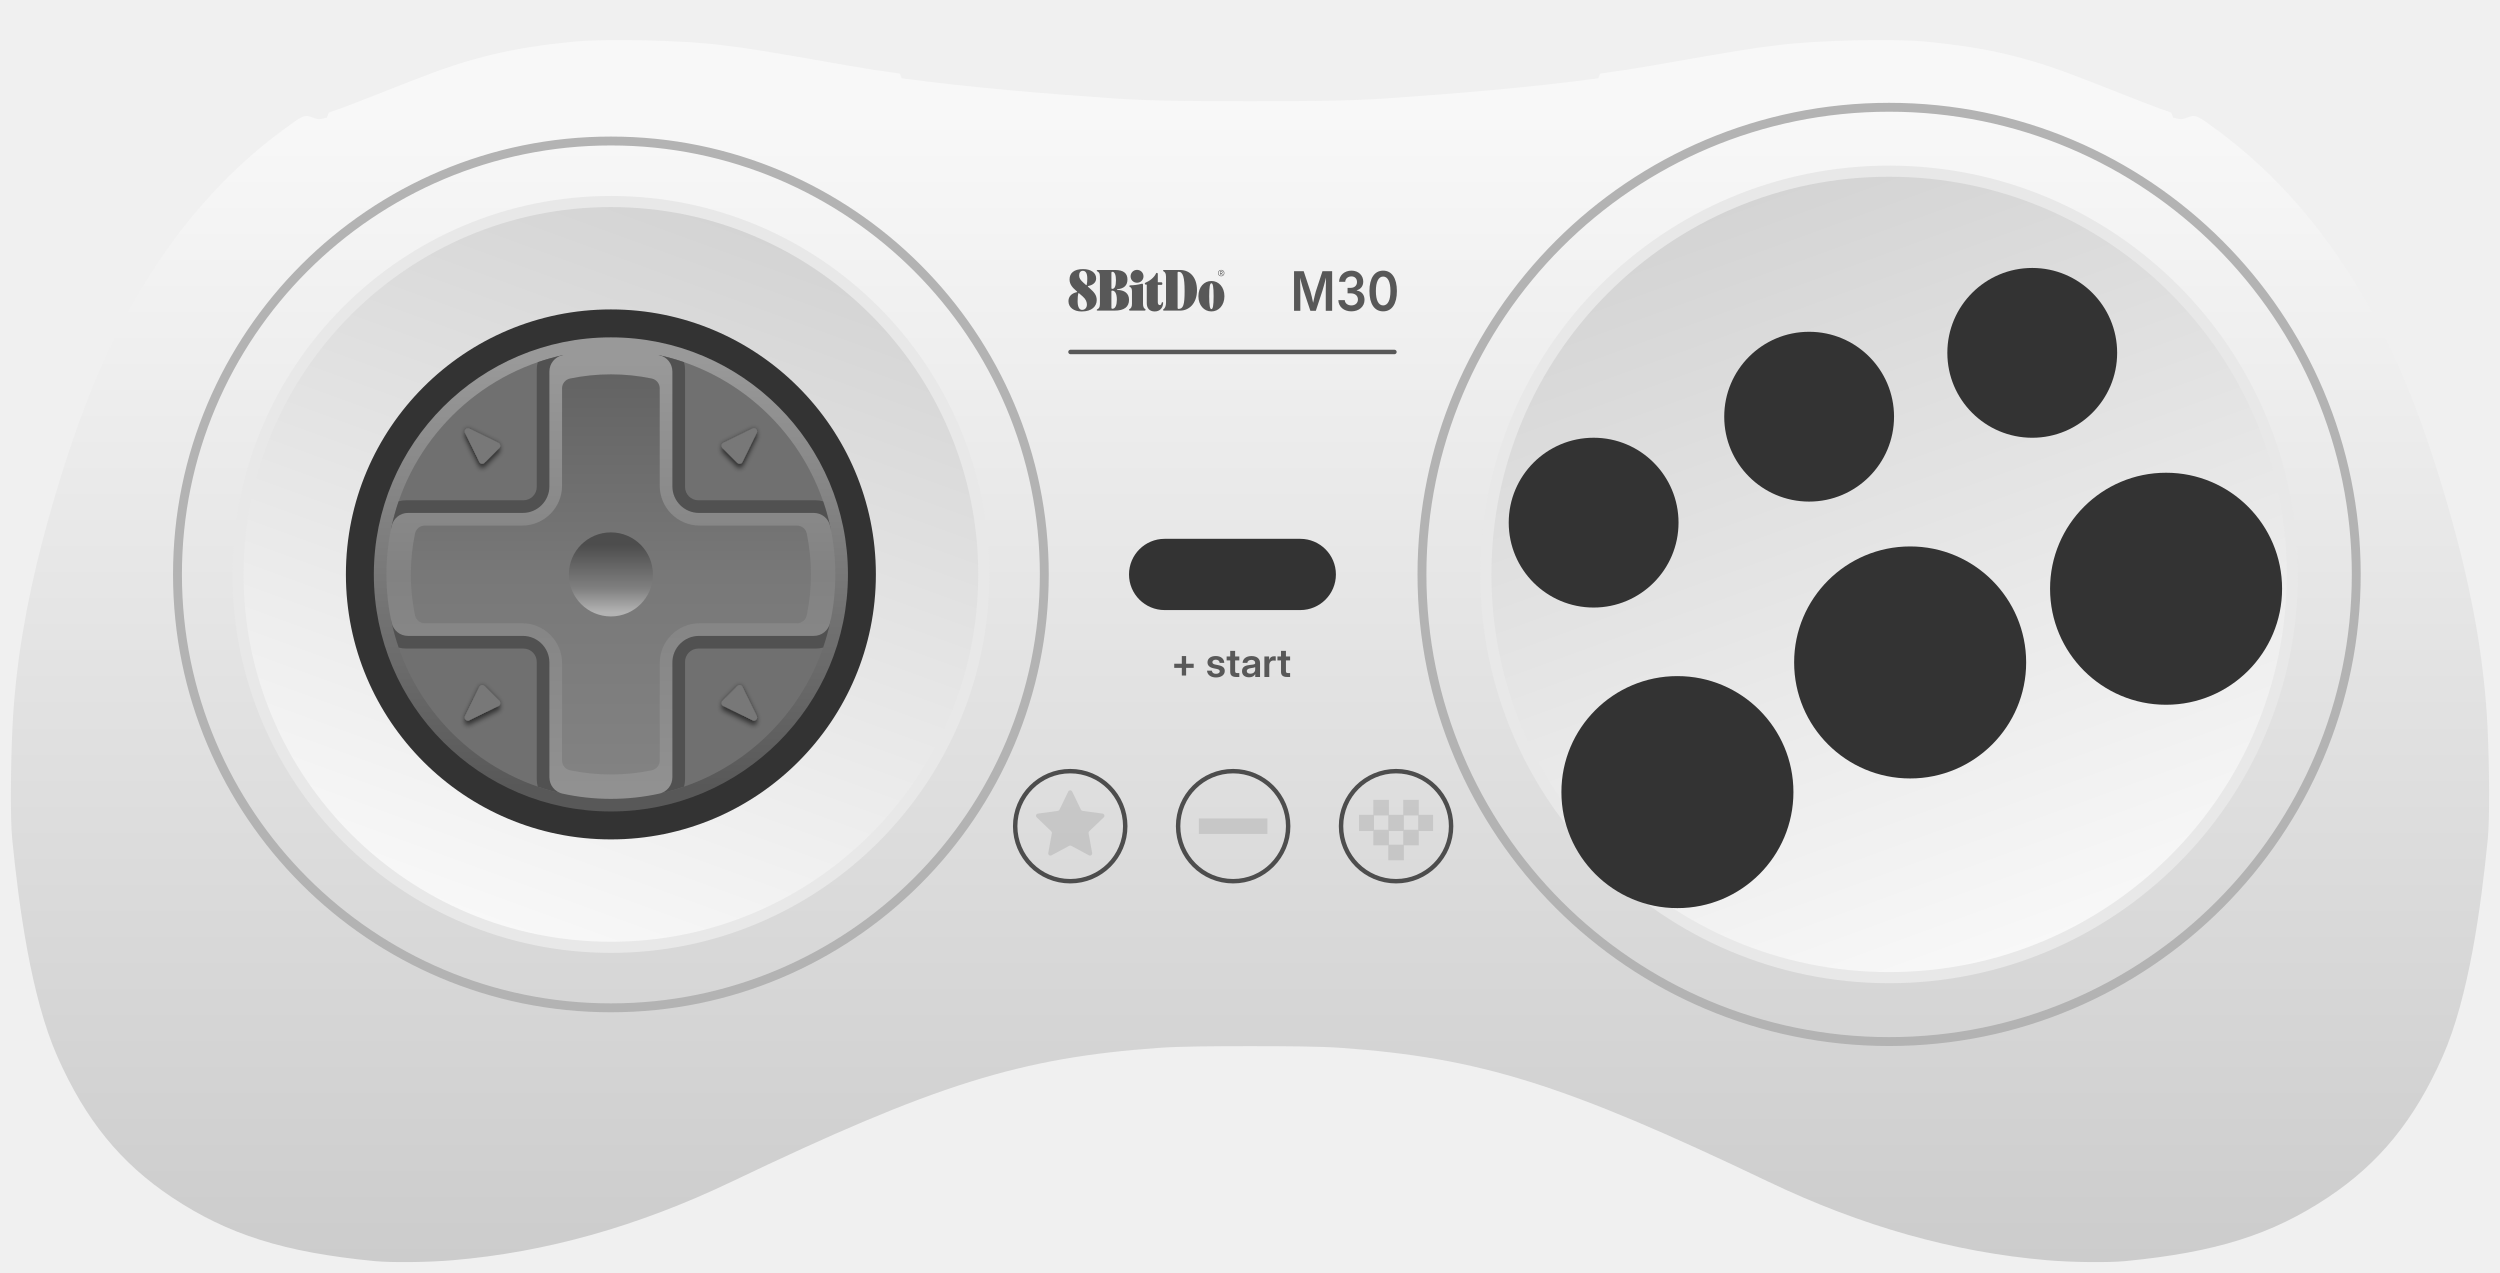
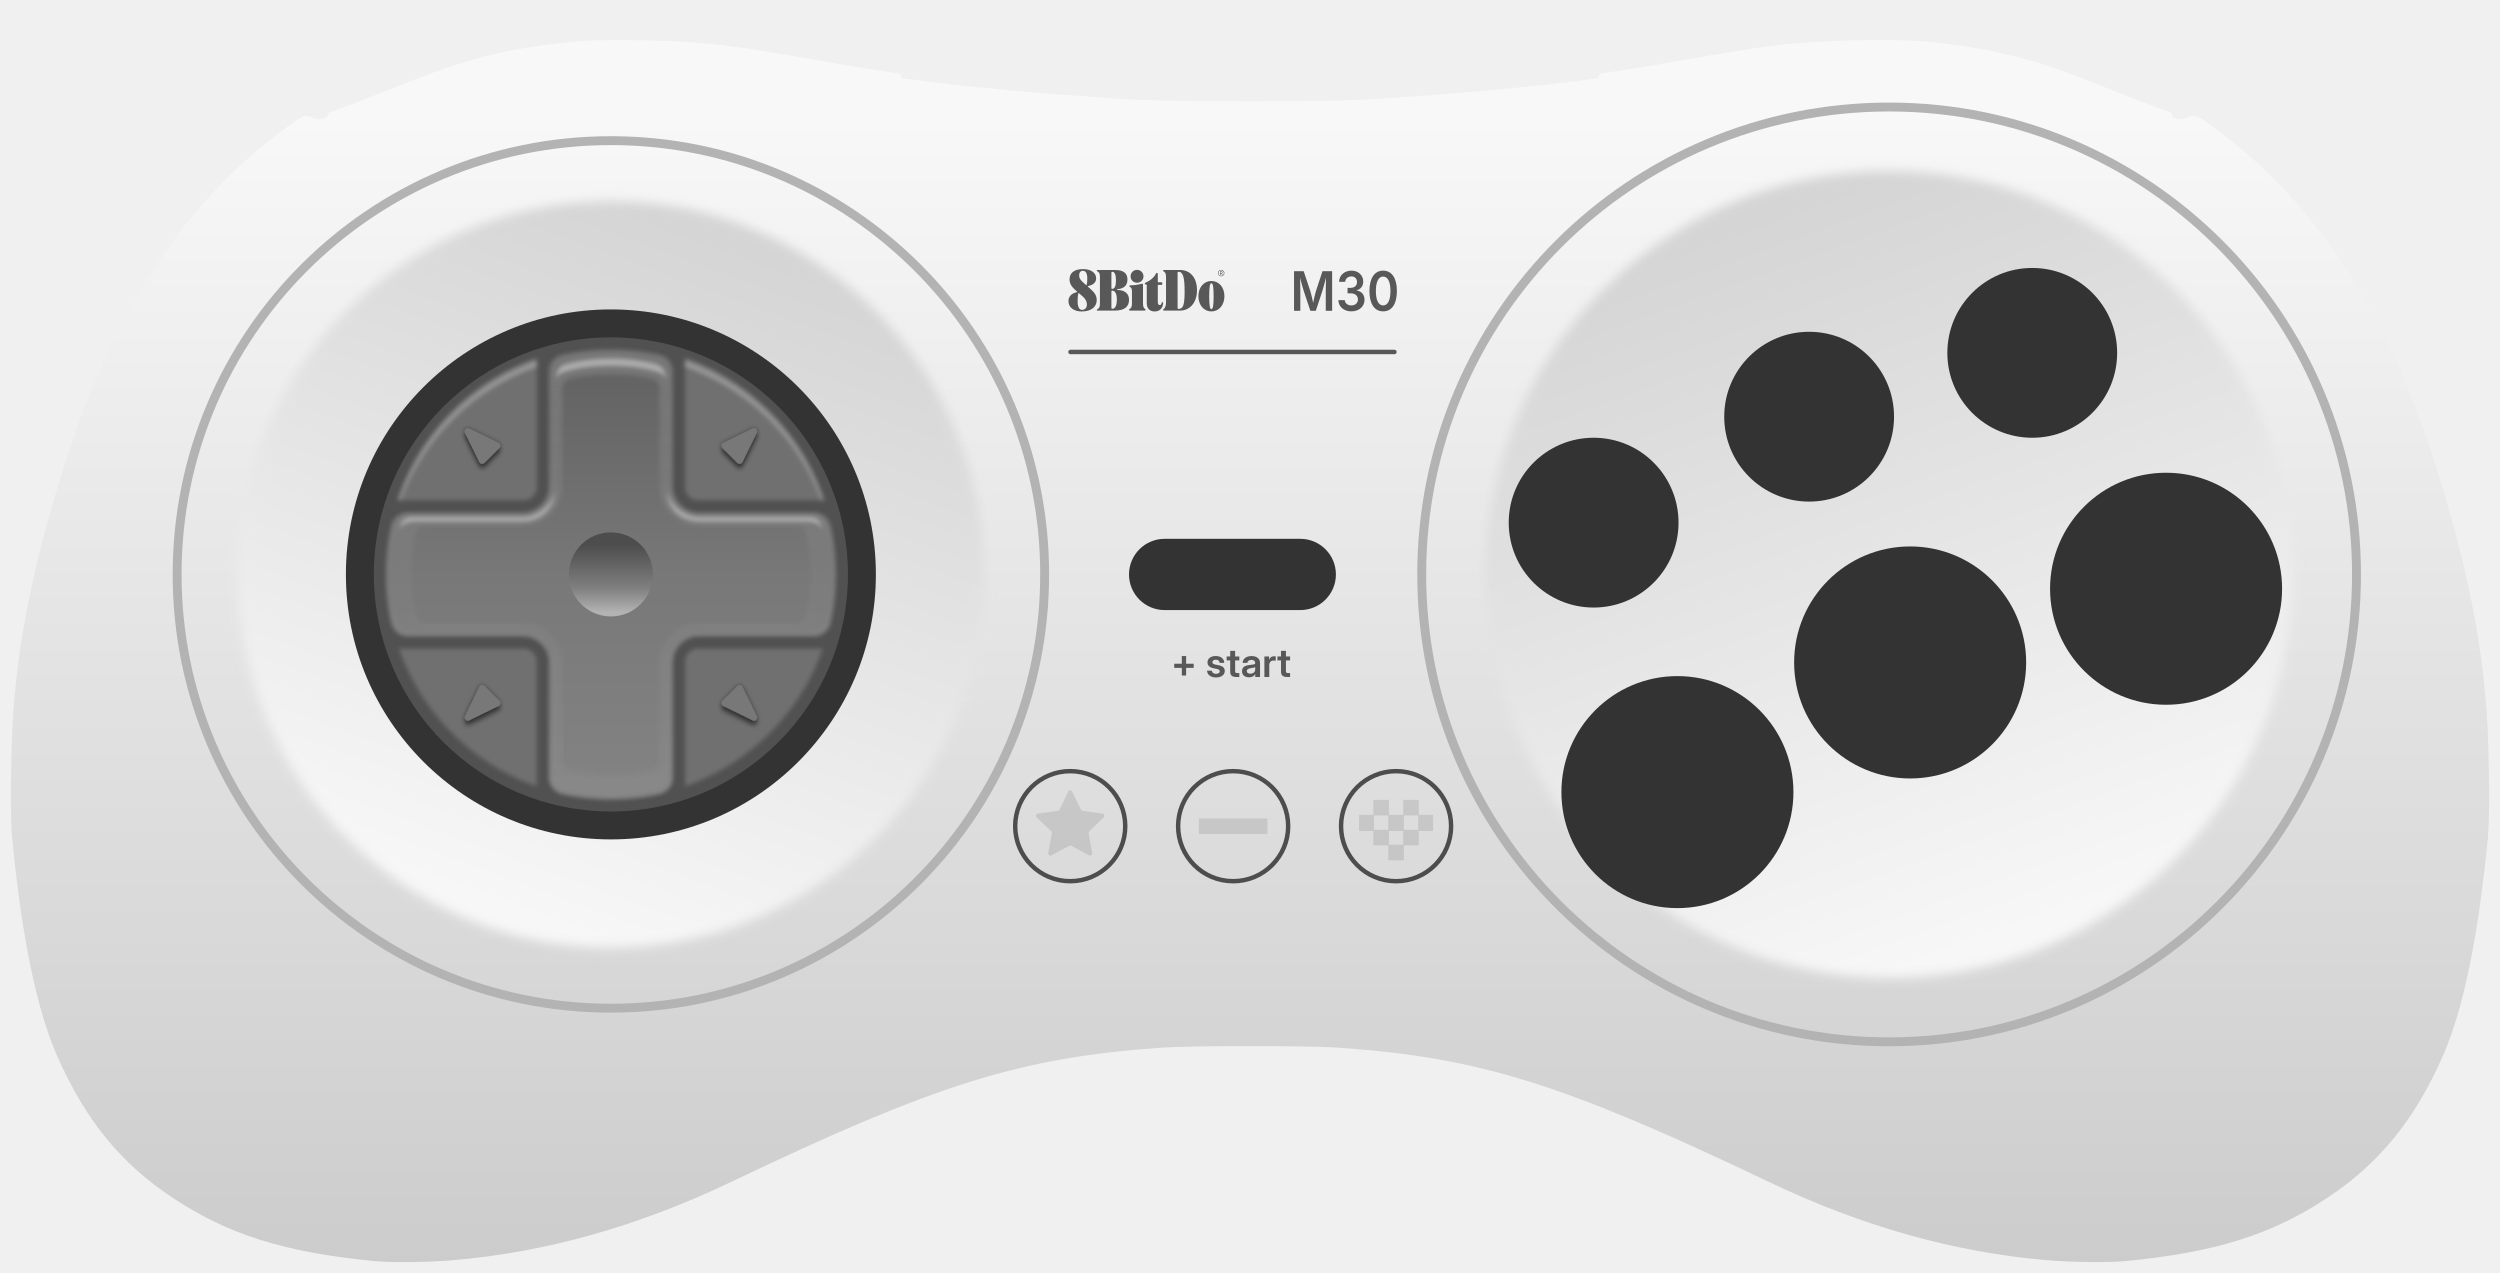
<svg xmlns="http://www.w3.org/2000/svg" xmlns:xlink="http://www.w3.org/1999/xlink" xml:space="preserve" viewBox="0 0 562 286" width="562px" height="286px" version="1.1" style="shape-rendering:geometricPrecision; fill-rule:evenodd; clip-rule:evenodd">
  <defs>
    <style type="text/css">
    .str3 {stroke:#4D4D4D}
    .str0 {stroke:#B3B3B3;stroke-width:2}
    .str1 {stroke:#E8E8E8;stroke-width:2.5}
    .str2 {stroke:#585858;stroke-linecap:round}
    .fil1 {fill:none}
    .fil5 {fill:#333333}
    .fil4 {fill:#333333}
    .fil11 {fill:#515151}
    .fil6 {fill:#585858}
    .fil9 {fill:#707070}
    .fil10 {fill:#787878}
    .fil7 {fill:black;fill-opacity:0.1}
+     .fil15 {fill:white;fill-opacity:0.3}
+     .fil16 {fill:white;fill-opacity:0.4}
    .fil13 {fill:url(#id0)}
    .fil3 {fill:url(#id1)}
    .fil2 {fill:url(#id2)}
-     .fil12 {fill:url(#id3)}
+     .fil12 {fill:url(#id3);fill-opacity:0.35}
    .fil14 {fill:url(#id4)}
    .fil8 {fill:url(#id5)}
    .fil0 {fill:url(#id6)}
    .shd0 {filter: drop-shadow(0px 1px .5px rgba(0, 0, 0, 0.4)) drop-shadow(0px 0px .5px rgba(0, 0, 0, 0.4))}
  </style>
    <linearGradient id="id0" gradientUnits="userSpaceOnUse" x1="137.328" y1="174.105" x2="137.328" y2="84.152">
      <stop offset="0" style="stop-opacity:1; stop-color:#828282" />
      <stop offset="0.5" style="stop-opacity:1; stop-color:#787878" />
      <stop offset="1" style="stop-opacity:1; stop-color:#636363" />
    </linearGradient>
    <linearGradient id="id1" gradientUnits="userSpaceOnUse" x1="455.676" y1="214.312" x2="393.668" y2="43.946">
      <stop offset="0" style="stop-opacity:1; stop-color:#F8F8F8" />
      <stop offset="1" style="stop-opacity:1; stop-color:#D4D4D4" />
    </linearGradient>
    <linearGradient id="id2" gradientUnits="userSpaceOnUse" xlink:href="#id1" x1="108.657" y1="207.901" x2="165.999" y2="50.356">
  </linearGradient>
    <linearGradient id="id3" gradientUnits="userSpaceOnUse" x1="137.328" y1="177.062" x2="137.328" y2="81.194">
      <stop offset="0" style="stop-opacity:1; stop-color:#919191" />
      <stop offset="0.5" style="stop-opacity:1; stop-color:#828282" />
      <stop offset="1" style="stop-opacity:1; stop-color:#999999" />
    </linearGradient>
    <linearGradient id="id4" gradientUnits="userSpaceOnUse" x1="137.327" y1="137.633" x2="137.327" y2="122.514">
      <stop offset="0" style="stop-opacity:1; stop-color:#B3B3B3" />
      <stop offset="0.35" style="stop-opacity:1; stop-color:gray" />
      <stop offset="1" style="stop-opacity:1; stop-color:#4D4D4D" />
    </linearGradient>
    <linearGradient id="id5" gradientUnits="userSpaceOnUse" x1="137.328" y1="177.091" x2="137.328" y2="81.167">
      <stop offset="0" style="stop-opacity:1; stop-color:#585858" />
      <stop offset="1" style="stop-opacity:1; stop-color:#999999" />
    </linearGradient>
    <linearGradient id="id6" gradientUnits="userSpaceOnUse" x1="140.535" y1="283.724" x2="140.535" y2="26.27">
      <stop offset="0" style="stop-opacity:1; stop-color:#CCCCCC" />
      <stop offset="1" style="stop-opacity:1; stop-color:#F8F8F8" />
    </linearGradient>
+     <filter id="Shell-Blur" x="-20%" y="-20%" width="140%" height="140%">
+       <feGaussianBlur stdDeviation="1.2" />
+     </filter>
+     <filter id="Dpad-Blur" x="-20%" y="-20%" width="140%" height="140%">
+       <feGaussianBlur stdDeviation="0.5" />
+     </filter>
  </defs>
  <g>
    <g id="shell">
      <path class="fil0" d="M488.081 25.305l0.456 1.133c2.011,0.586 2.265,0.295 3.272,-0.056 1.804,-0.629 1.965,-0.558 6.67,2.912 18.369,13.548 32.7,33.016 42.969,58.364 4.019,9.924 8.031,22.508 11.1,34.321 3.532,13.596 6.004,27.628 6.659,41.689 0.408,8.744 0.488,20.572 0.049,24.955 -1.509,15.042 -4.205,35.487 -10.188,48.965 -6.316,14.231 -14.201,23.905 -25.739,31.582 -12.581,8.372 -25.206,12.347 -45.479,14.319 -3.877,0.377 -12.024,0.289 -17.647,-0.191 -20.986,-1.79 -41.679,-7.621 -62.694,-17.663 -45.885,-21.926 -64.838,-27.853 -96.214,-30.088 -4.466,-0.318 -12.163,-0.372 -20.295,-0.372 -8.132,0 -15.829,0.054 -20.295,0.372 -31.376,2.235 -50.329,8.162 -96.214,30.088 -21.015,10.042 -41.708,15.873 -62.694,17.663 -5.623,0.48 -13.77,0.568 -17.647,0.191 -20.273,-1.972 -32.898,-5.947 -45.479,-14.319 -11.538,-7.677 -19.423,-17.351 -25.739,-31.582 -5.983,-13.478 -8.679,-33.923 -10.188,-48.965 -0.439,-4.383 -0.359,-16.211 0.049,-24.955 0.655,-14.061 3.127,-28.093 6.659,-41.689 3.069,-11.813 7.081,-24.397 11.1,-34.321 10.269,-25.348 24.6,-44.816 42.969,-58.364 4.705,-3.47 4.866,-3.541 6.67,-2.912 1.007,0.351 1.261,0.642 3.272,0.056l0.456 -1.133c2.619,-0.823 7.812,-2.889 19.427,-7.449 12.575,-4.938 21.591,-7.095 35.414,-8.473 7.401,-0.738 24.454,-0.354 33.496,0.754 6.275,0.769 9.177,1.241 28.272,4.59 3.772,0.662 7.711,1.269 11.75,1.818l0.429 1.054c15.461,2.099 32.332,3.46 46.728,4.47 10.195,0.715 21.251,0.674 31.565,0.674 10.314,0 21.37,0.041 31.565,-0.674 14.396,-1.01 31.267,-2.371 46.728,-4.47l0.429 -1.054c4.039,-0.549 7.978,-1.156 11.75,-1.818 19.095,-3.349 21.997,-3.821 28.272,-4.59 9.042,-1.108 26.095,-1.492 33.496,-0.754 13.823,1.378 22.839,3.535 35.414,8.473 11.615,4.56 16.808,6.626 19.427,7.449z" />
-       <path class="fil1 str0" d="M424.672 24.114c57.998,0 105.015,47.016 105.015,105.015 0,57.998 -47.017,105.015 -105.015,105.015 -57.998,0 -105.015,-47.017 -105.015,-105.015 0,-57.999 47.017,-105.015 105.015,-105.015zm-287.344 7.584c53.81,0 97.431,43.621 97.431,97.431 0,53.81 -43.621,97.431 -97.431,97.431 -53.809,0 -97.431,-43.621 -97.431,-97.431 0,-53.81 43.622,-97.431 97.431,-97.431z" />
-       <path class="fil2 str1" d="M137.328 45.301c46.297,0 83.828,37.531 83.828,83.828 0,46.297 -37.531,83.828 -83.828,83.828 -46.297,0 -83.828,-37.531 -83.828,-83.828 0,-46.297 37.531,-83.828 83.828,-83.828z" />
-       <path class="fil3 str1" d="M424.672 38.479c50.064,0 90.649,40.585 90.649,90.65 0,50.064 -40.585,90.649 -90.649,90.649 -50.064,0 -90.65,-40.585 -90.65,-90.649 0,-50.065 40.586,-90.65 90.65,-90.65z" />
+       <circle id="left0" class="fil1 str0" cx="137.328" cy="129.129" r="97.512" />
+       <circle id="right0" class="fil1 str0" cx="424.672" cy="129.129" r="105.071" />
+       <circle id="left1" class="fil2" filter="url(#Shell-Blur)" cx="137.328" cy="129.129" r="83.906" />
+       <circle id="left2" class="fil2" cx="137.328" cy="129.129" r="80.126" />
+       <circle id="right1" class="fil3" filter="url(#Shell-Blur)" cx="424.672" cy="129.129" r="90.709" />
+       <circle id="right2" class="fil3" cx="424.672" cy="129.129" r="86.929" />
    </g>
    <g id="holes">
      <circle class="fil4" cx="137.328" cy="129.129" r="59.57" />
      <path class="fil5" d="M261.809 137.145c-4.422,0 -8.008,-3.585 -8.008,-8.008 0,-4.422 3.585,-8.008 8.008,-8.008l30.494 0c4.423,0 8.009,3.586 8.009,8.008 0,4.423 -3.586,8.008 -8.009,8.008l-30.494 0z" />
      <circle class="fil5" cx="358.247" cy="117.49" r="19.087" />
      <circle class="fil5" cx="406.693" cy="93.671" r="19.087" />
      <circle class="fil5" cx="456.849" cy="79.322" r="19.087" />
      <circle class="fil5" cx="377.083" cy="178.066" r="26.079" />
      <circle class="fil5" cx="429.401" cy="148.918" r="26.079" />
      <circle class="fil5" cx="486.933" cy="132.351" r="26.079" />
    </g>
    <g id="print">
      <g>
        <path class="fil6" d="M246.542 67.455c0,1.382 -1.057,2.567 -3.389,2.567 -1.773,0 -2.964,-0.922 -2.964,-2.318 0,-0.961 0.593,-1.745 1.879,-2.022 0.076,-0.024 0.095,-0.11 0.038,-0.158l-0.225 -0.196c-0.726,-0.636 -1.448,-1.362 -1.448,-2.51 0,-1.429 0.994,-2.327 3.04,-2.327 1.773,0 2.94,0.822 2.94,2.089 0,0.874 -0.655,1.496 -1.802,1.72 -0.077,0.024 -0.091,0.101 -0.039,0.153l0.474 0.421c0.898,0.808 1.495,1.458 1.495,2.581l0.001 0zm-2.204 1.033c0,-0.56 -0.205,-1.2 -0.913,-1.817l-0.875 -0.764c-0.038,-0.043 -0.11,-0.034 -0.133,0.038 -0.129,0.464 -0.168,1.027 -0.168,1.773 0,1.21 0.349,1.946 0.999,1.946 0.631,0 1.085,-0.473 1.085,-1.171l0.005 -0.005zm-1.749 -6.573c0,0.607 0.263,1.018 1.032,1.697l0.535 0.473c0.053,0.053 0.101,0.024 0.129,-0.038 0.111,-0.416 0.134,-0.846 0.134,-1.449 0,-1.094 -0.31,-1.72 -0.994,-1.72 -0.511,0 -0.836,0.378 -0.836,1.037l0 0zm11.218 5.468c0,1.621 -1.085,2.443 -3.25,2.443l-3.819 0c-0.111,0 -0.196,-0.057 -0.196,-0.119 0,-0.062 0.038,-0.13 0.11,-0.168 0.31,-0.157 0.612,-0.344 0.612,-1.19l-0.001 -6.18c0,-0.847 -0.301,-1.028 -0.611,-1.186 -0.066,-0.022 -0.11,-0.084 -0.111,-0.153 0,-0.071 0.091,-0.134 0.196,-0.134l3.977 0.001c1.812,0 2.739,0.721 2.739,2.126 0,1.353 -0.798,2.061 -2.28,2.199 -0.057,0 -0.081,0.043 -0.081,0.082 0,0.038 0.024,0.076 0.081,0.076 1.573,0.014 2.634,0.76 2.634,2.203l0 0zm-3.962 -6.08l0 3.461c0,0.115 0.052,0.177 0.186,0.177 0.574,0 0.836,-0.674 0.836,-1.945 0,-1.11 -0.248,-1.893 -0.798,-1.893 -0.148,0 -0.225,0.081 -0.225,0.196l0.001 0.004zm1.223 6.09c0,-1.381 -0.387,-2.065 -1.056,-2.065 -0.115,0 -0.167,0.057 -0.167,0.172l0 3.705c0,0.119 0.062,0.21 0.224,0.21 0.689,0 0.999,-0.899 0.999,-2.022l0 0zm6.467 2.242c0,0.1 -0.091,0.186 -0.191,0.186l-3.341 0c-0.1,0 -0.196,-0.071 -0.196,-0.148l0 -0.023c0,-0.063 0.038,-0.13 0.1,-0.158 0.368,-0.177 0.56,-0.531 0.56,-1.2l0 -2.815c0,-0.56 -0.168,-0.861 -0.464,-0.976 -0.077,-0.033 -0.134,-0.095 -0.134,-0.172l0 -0.024c0,-0.095 0.081,-0.157 0.196,-0.157 0.798,-0.015 1.759,-0.13 2.596,-0.364 0.157,-0.052 0.286,0.053 0.286,0.211l0 4.301c0,0.722 0.211,1.033 0.497,1.186 0.053,0.043 0.092,0.095 0.092,0.158l-0.001 -0.005zm-3.379 -7.509c0,-0.808 0.626,-1.459 1.448,-1.459 0.822,0 1.453,0.651 1.453,1.459 0,0.798 -0.631,1.434 -1.453,1.434 -0.822,0 -1.448,-0.636 -1.448,-1.434l0 0zm7.317 5.998c-0.062,1.166 -0.788,1.893 -1.887,1.893 -1.243,0 -1.793,-0.798 -1.793,-1.874l0 -4.172 -0.248 0c-0.101,0 -0.192,-0.096 -0.192,-0.187l0 -0.052c0,-0.062 0.039,-0.134 0.115,-0.158 1.018,-0.426 2.022,-1.223 2.404,-2.108 0.024,-0.081 0.091,-0.119 0.154,-0.119l0.061 -0.001c0.11,0 0.187,0.096 0.187,0.196l0 1.917 0.822 0c0.11,0 0.196,0.091 0.196,0.196l0 0.191c0,0.11 -0.091,0.196 -0.196,0.196l-0.822 0 0 3.877c0,0.401 0.157,0.664 0.435,0.664 0.248,0 0.377,-0.167 0.425,-0.478 0.014,-0.11 0.096,-0.186 0.187,-0.186 0.091,0 0.172,0.091 0.153,0.205l-0.001 0zm7.61 -2.906c0,3.102 -1.878,4.608 -3.771,4.608l-3.666 0c-0.101,0 -0.196,-0.072 -0.196,-0.134l0 -0.014c0,-0.062 0.043,-0.115 0.095,-0.153 0.349,-0.225 0.574,-0.784 0.574,-1.439l0 -5.846c0,-0.817 -0.225,-1.075 -0.574,-1.261 -0.052,-0.039 -0.095,-0.092 -0.095,-0.154 0,-0.071 0.095,-0.133 0.196,-0.133l3.627 0c2.333,0 3.81,1.773 3.81,4.526l0 0zm-4.149 -4.125c-0.119,0 -0.21,0.081 -0.21,0.196l0 7.93c0,0.119 0.038,0.225 0.196,0.225 1.07,0 1.381,-0.885 1.381,-3.977 0,-3.102 -0.349,-4.374 -1.372,-4.374l0.005 0zm4.469 5.492c0,-2.031 1.262,-3.418 2.92,-3.418 1.659,0 2.926,1.382 2.926,3.418 0,2.032 -1.267,3.427 -2.926,3.427 -1.658,0 -2.92,-1.395 -2.92,-3.427l0 0zm3.418 0c0,-2.165 -0.172,-2.906 -0.498,-2.906 -0.324,0 -0.497,0.741 -0.497,2.906 0,2.165 0.173,2.906 0.497,2.906 0.326,0 0.498,-0.741 0.498,-2.906l0 0zm1.701 -5.922c0.402,0 0.727,0.325 0.727,0.721 0,0.402 -0.325,0.727 -0.727,0.727 -0.4,0 -0.724,-0.324 -0.724,-0.724 0,-0.4 0.324,-0.724 0.724,-0.724l0 0zm-0.607 0.722c0,0.339 0.272,0.616 0.607,0.616 0.33,0 0.607,-0.282 0.607,-0.616 0,-0.33 -0.272,-0.612 -0.607,-0.612 -0.33,0 -0.607,0.282 -0.607,0.612l0 0zm0.765 0.119c0,0.005 0.004,0.014 0.014,0.034l0.129 0.224c0.014,0.024 0,0.053 -0.033,0.053l-0.043 0c-0.019,0 -0.033,-0.005 -0.043,-0.038l-0.139 -0.244c-0.004,-0.014 -0.019,-0.019 -0.033,-0.019l-0.134 0c-0.005,0 -0.019,0.004 -0.019,0.019l0 0.244c0,0.019 -0.014,0.038 -0.034,0.038l-0.043 0c-0.019,0 -0.033,-0.019 -0.033,-0.038l0 -0.78c0,-0.019 0.014,-0.033 0.033,-0.033l0.273 0c0.153,0 0.272,0.119 0.272,0.272 0,0.096 -0.052,0.177 -0.133,0.23 -0.02,0.019 -0.034,0.024 -0.034,0.038l0 0zm0.057 -0.268c0,-0.095 -0.071,-0.157 -0.167,-0.157l-0.177 0c-0.005,0 -0.019,0.004 -0.019,0.014l0 0.291c0,0.005 0.014,0.015 0.019,0.015l0.177 0c0.096,0 0.167,-0.062 0.167,-0.158l0 -0.005zm0 0l0 0 0 0z" />
      </g>
      <path class="fil6" d="M290.9 69.873l1.414 0 0 -4.499c0,-0.678 -0.034,-1.91 -0.056,-2.92 0.296,1.149 0.62,2.338 0.81,2.92l1.503 4.499 1.224 0 1.482 -4.499c0.19,-0.6 0.528,-1.826 0.804,-2.969 -0.016,1.059 -0.049,2.304 -0.049,2.967l0 4.501 1.434 0 0 -8.912 -2.172 0 -1.509 4.596c-0.156,0.533 -0.405,1.635 -0.594,2.514 -0.182,-0.892 -0.436,-1.987 -0.598,-2.514l-1.525 -4.596 -2.168 0 0 8.912zm12.89 0.122c1.713,0 2.954,-1.083 2.954,-2.585 0,-1.116 -0.618,-1.924 -1.736,-2.097l0 -0.072c0.866,-0.216 1.449,-0.93 1.449,-1.94 0,-1.357 -1.039,-2.463 -2.64,-2.463 -1.558,0 -2.765,1.028 -2.792,2.518l1.385 0c0.022,-0.757 0.651,-1.22 1.396,-1.22 0.754,0 1.25,0.504 1.25,1.261 0,0.79 -0.576,1.312 -1.412,1.312l-0.712 0 0 1.232 0.712 0c1.018,0 1.621,0.569 1.621,1.383 0,0.798 -0.614,1.336 -1.475,1.336 -0.815,0 -1.446,-0.466 -1.483,-1.197l-1.45 0c0.037,1.502 1.246,2.532 2.933,2.532zm7.147 0c1.956,0 3.084,-1.669 3.084,-4.57 0,-2.887 -1.139,-4.587 -3.084,-4.587 -1.948,0 -3.087,1.694 -3.087,4.587 0,2.901 1.133,4.57 3.087,4.57zm0 -1.335c-1.058,0 -1.641,-1.172 -1.641,-3.235 0,-2.061 0.589,-3.253 1.641,-3.253 1.049,0 1.638,1.186 1.638,3.253 0,2.063 -0.589,3.235 -1.638,3.235z" />
      <line class="fil1 str2" x1="240.644" y1="79.123" x2="313.469" y2="79.123" />
      <path class="fil6" d="M265.672 151.86l0.966 0 0 -1.73 1.703 0 0 -0.921 -1.703 0 0 -1.728 -0.966 0 0 1.728 -1.708 0 0 0.921 1.708 0 0 1.73zm7.695 0.435c1.142,0 1.96,-0.566 1.96,-1.466 0,-0.678 -0.424,-1.081 -1.338,-1.273l-0.833 -0.172c-0.386,-0.082 -0.612,-0.253 -0.612,-0.529 0,-0.315 0.296,-0.559 0.784,-0.559 0.504,0 0.841,0.301 0.85,0.713l1.035 0c-0.027,-0.949 -0.791,-1.536 -1.912,-1.536 -1.129,0 -1.858,0.569 -1.858,1.418 0,0.699 0.462,1.151 1.345,1.334l0.789 0.163c0.391,0.082 0.631,0.245 0.631,0.525 0,0.328 -0.324,0.559 -0.859,0.559 -0.552,0 -0.876,-0.258 -0.923,-0.708l-1.087 0c0.07,0.992 0.903,1.531 2.028,1.531zm5.23 -4.724l-0.94 0 0 -1.257 -1.106 0 0 1.257 -0.804 0 0 0.886 0.804 0 0 2.569c0,0.791 0.441,1.162 1.382,1.162l0.664 0 0 -0.886 -0.472 0c-0.359,0 -0.468,-0.109 -0.468,-0.437l0 -2.408 0.94 0 0 -0.886zm2.201 4.688c0.753,0 1.142,-0.313 1.362,-0.721l0.016 0 0 0.65 1.081 0 0 -3.145c0,-0.962 -0.713,-1.56 -1.913,-1.56 -1.205,0 -1.955,0.607 -2.007,1.524l1.06 0c0.03,-0.388 0.388,-0.668 0.925,-0.668 0.53,0 0.845,0.28 0.845,0.673l0 0.036c0,0.314 -0.292,0.327 -1.15,0.423 -0.953,0.1 -1.812,0.358 -1.812,1.406 0,0.922 0.677,1.382 1.593,1.382zm0.27 -0.814c-0.48,0 -0.789,-0.213 -0.789,-0.575 0,-0.421 0.401,-0.591 0.873,-0.661 0.453,-0.07 0.881,-0.14 1.016,-0.227l0 0.498c0,0.537 -0.38,0.965 -1.1,0.965zm3.166 0.743l1.1 0 0 -2.619c0,-0.723 0.406,-1.085 0.931,-1.085 0.218,0 0.437,0.02 0.519,0.034l0 -0.974c-0.085,-0.009 -0.207,-0.018 -0.355,-0.018 -0.595,0 -0.948,0.279 -1.118,0.806l-0.014 0 0 -0.761 -1.063 0 0 4.617zm5.783 -4.617l-0.939 0 0 -1.257 -1.107 0 0 1.257 -0.804 0 0 0.886 0.804 0 0 2.569c0,0.791 0.441,1.162 1.383,1.162l0.663 0 0 -0.886 -0.471 0c-0.36,0 -0.468,-0.109 -0.468,-0.437l0 -2.408 0.939 0 0 -0.886z" />
    </g>
    <g id="button-star">
      <circle class="fil1 str3" cx="240.584" cy="185.724" r="12.371" />
      <path class="fil7" d="M241.031 177.945l1.961 4.065c0.075,0.154 0.21,0.253 0.381,0.276l4.471 0.608c0.194,0.026 0.345,0.153 0.406,0.339 0.06,0.186 0.012,0.378 -0.129,0.513l-3.26 3.12c-0.124,0.119 -0.176,0.278 -0.146,0.448l0.804 4.44c0.034,0.192 -0.039,0.376 -0.197,0.491 -0.159,0.114 -0.356,0.128 -0.528,0.035l-3.975 -2.136c-0.151,-0.081 -0.319,-0.081 -0.47,0l-3.975 2.136c-0.172,0.093 -0.37,0.079 -0.528,-0.035 -0.158,-0.115 -0.231,-0.299 -0.197,-0.491l0.804 -4.441c0.03,-0.169 -0.022,-0.328 -0.146,-0.447l-3.259 -3.12c-0.142,-0.135 -0.19,-0.327 -0.129,-0.513 0.06,-0.186 0.211,-0.313 0.405,-0.339l4.471 -0.608c0.171,-0.023 0.307,-0.122 0.381,-0.276l1.96 -4.065c0.086,-0.176 0.253,-0.281 0.448,-0.281 0.195,0 0.363,0.105 0.447,0.281z" />
    </g>
    <g id="button-back">
      <circle class="fil1 str3" cx="277.21" cy="185.724" r="12.371" />
      <polygon class="fil7" points="284.915,187.464 269.505,187.464 269.505,183.984 284.915,183.984 " />
    </g>
    <g id="button-home">
      <circle class="fil1 str3" cx="313.837" cy="185.724" r="12.371" />
      <path class="fil7" d="M312.231 183.169l3.211 0 0 -3.358 3.505 0 0 3.358 3.212 0 0 3.65 -3.212 0 0 3.212 -3.358 0 0 3.358 -3.504 0 0 -3.358 -3.358 0 0 -3.212 -3.213 0 0 -3.65 3.213 0 0 -3.358 3.504 0 0 3.358zm3.358 0.146l0 3.212 3.212 0 0 -3.212 -3.212 0zm-6.716 0l0 3.212 3.212 0 0 -3.212 -3.212 0zm6.569 3.504l-3.211 0 0 3.066 3.211 0 0 -3.066z" />
    </g>
    <g id="dpad">
-       <circle class="fil8" cx="137.328" cy="129.129" r="53.291" />
-       <path class="fil9" d="M148.163 79.842c19.167,4.195 34.257,19.284 38.452,38.452l0 21.669c-4.196,19.168 -19.284,34.257 -38.452,38.452l-21.67 0c-19.167,-4.195 -34.257,-19.283 -38.452,-38.452l0 -21.669c4.195,-19.168 19.285,-34.257 38.452,-38.452l21.67 0z" />
+       <circle class="fil11" cx="137.328" cy="129.129" r="53.291" />
+       <path class="fil9" filter="url(#Dpad-Blur)" d="M153.998 81.497c14.454,5.058 25.903,16.508 30.962,30.963l-27.98 0c-1.641,0 -2.982,-1.341 -2.982,-2.983l0 -27.98zm30.962 64.301c-5.058,14.454 -16.508,25.904 -30.962,30.963l0 -27.98c0,-1.642 1.34,-2.983 2.982,-2.983l27.98 0zm-64.301 30.963c-14.455,-5.059 -25.904,-16.508 -30.963,-30.963l27.98 0c1.643,0 2.982,1.341 2.982,2.983l0.001 27.98zm-30.963 -64.301c5.059,-14.455 16.508,-25.905 30.963,-30.963l0 27.98c0,1.642 -1.342,2.983 -2.983,2.983l-27.98 0z" />
      <path id="shadow" class="fil10 shd0" d="M170.119 160.96l-3.214 -6.555c-0.106,-0.216 -0.289,-0.353 -0.526,-0.391 -0.24,-0.04 -0.454,0.028 -0.626,0.2l-3.339 3.341c-0.172,0.172 -0.241,0.384 -0.201,0.625 0.039,0.237 0.175,0.42 0.391,0.525l6.555 3.215c0.282,0.139 0.601,0.085 0.823,-0.137 0.222,-0.222 0.276,-0.542 0.137,-0.823zm-0.96 -64.622l-6.555 3.214c-0.216,0.106 -0.352,0.289 -0.391,0.526 -0.04,0.24 0.029,0.453 0.201,0.625l3.339 3.341c0.173,0.172 0.386,0.24 0.626,0.2 0.237,-0.039 0.42,-0.175 0.526,-0.391l3.214 -6.555c0.139,-0.282 0.085,-0.601 -0.137,-0.823 -0.222,-0.222 -0.542,-0.275 -0.823,-0.137zm-57.107 3.214l-6.554 -3.214c-0.282,-0.139 -0.602,-0.085 -0.824,0.137 -0.222,0.222 -0.275,0.541 -0.137,0.823l3.214 6.555c0.107,0.216 0.289,0.352 0.526,0.391 0.24,0.04 0.454,-0.029 0.626,-0.2l3.34 -3.341c0.172,-0.172 0.24,-0.384 0.201,-0.625 -0.04,-0.237 -0.176,-0.42 -0.392,-0.526zm-4.301 54.853l-3.214 6.555c-0.138,0.281 -0.085,0.601 0.137,0.823 0.222,0.222 0.542,0.276 0.824,0.137l6.554 -3.215c0.216,-0.105 0.352,-0.288 0.392,-0.525 0.039,-0.24 -0.029,-0.454 -0.201,-0.625l-3.34 -3.341c-0.172,-0.172 -0.385,-0.24 -0.626,-0.2 -0.237,0.038 -0.419,0.175 -0.526,0.391z" />
-       <path class="fil11" d="M126.63 178.445c-1.959,-0.423 -3.876,-0.958 -5.743,-1.602 -0.149,-0.531 -0.228,-1.092 -0.228,-1.671l-0.001 -26.391c0,-1.642 -1.339,-2.983 -2.982,-2.983l-26.392 0c-0.579,0 -1.139,-0.079 -1.67,-0.228 -0.644,-1.867 -1.179,-3.784 -1.602,-5.743l0 -21.396c0.423,-1.959 0.958,-3.876 1.601,-5.743 0.531,-0.149 1.092,-0.228 1.671,-0.228l26.392 0c1.641,0 2.983,-1.341 2.983,-2.983l0 -26.392c0,-0.579 0.079,-1.14 0.228,-1.671 1.867,-0.643 3.784,-1.178 5.743,-1.602l21.396 0c1.959,0.424 3.877,0.959 5.744,1.602 0.149,0.531 0.228,1.092 0.228,1.671l0 26.392c0,1.643 1.341,2.983 2.982,2.983l26.392 0c0.579,0 1.139,0.079 1.671,0.228 0.643,1.867 1.178,3.784 1.601,5.743l0 21.396c-0.423,1.959 -0.958,3.876 -1.601,5.743 -0.531,0.149 -1.092,0.228 -1.671,0.228l-26.392 0c-1.643,0 -2.982,1.341 -2.982,2.983l0 26.391c0,0.579 -0.079,1.14 -0.228,1.671 -1.868,0.644 -3.785,1.179 -5.744,1.602l-21.396 0z" />
-       <path class="fil12" d="M151.152 83.534l0 25.807c0,3.283 2.679,5.964 5.965,5.964l25.806 0c1.795,0 3.307,1.217 3.692,2.971 0.766,3.495 1.17,7.127 1.17,10.853 0,3.726 -0.405,7.358 -1.171,10.853 -0.384,1.754 -1.896,2.971 -3.692,2.971l-25.805 0c-3.284,0 -5.965,2.681 -5.965,5.965l0 25.805c0,1.796 -1.217,3.308 -2.971,3.692 -3.495,0.766 -7.127,1.17 -10.853,1.17 -3.726,0 -7.358,-0.404 -10.853,-1.17 -1.754,-0.384 -2.971,-1.896 -2.971,-3.692l0 -25.805c0,-3.286 -2.681,-5.965 -5.964,-5.965l-25.806 0c-1.796,0 -3.308,-1.217 -3.692,-2.971 -0.766,-3.495 -1.171,-7.127 -1.171,-10.853 0,-3.726 0.404,-7.358 1.17,-10.853 0.385,-1.754 1.897,-2.971 3.692,-2.971l25.807 0c3.285,0 5.964,-2.679 5.964,-5.964l0 -25.807c0,-1.796 1.217,-3.307 2.971,-3.692 3.495,-0.766 7.127,-1.17 10.853,-1.17 3.726,0 7.358,0.404 10.853,1.17 1.754,0.385 2.971,1.896 2.971,3.692z" />
-       <path class="fil13" d="M148.307 87.311l0 21.891c0,4.925 4.02,8.948 8.948,8.948l21.891 0c1.086,0 2,0.743 2.22,1.807 0.614,2.961 0.938,6.029 0.938,9.172 0,3.143 -0.324,6.211 -0.938,9.172 -0.221,1.064 -1.134,1.807 -2.221,1.807l-21.89 0c-4.926,0 -8.948,4.022 -8.948,8.948l0 21.891c0,1.086 -0.743,1.999 -1.807,2.22 -2.961,0.614 -6.029,0.938 -9.172,0.938 -3.143,0 -6.21,-0.324 -9.172,-0.938 -1.064,-0.221 -1.807,-1.134 -1.807,-2.22l0 -21.891c0,-4.928 -4.022,-8.948 -8.948,-8.948l-21.89 0c-1.087,0 -2,-0.743 -2.221,-1.807 -0.614,-2.961 -0.938,-6.029 -0.938,-9.172 0,-3.143 0.324,-6.211 0.938,-9.172 0.22,-1.064 1.134,-1.807 2.22,-1.807l21.891 0c4.928,0 8.948,-4.02 8.948,-8.948l0 -21.891c0,-1.087 0.743,-2 1.807,-2.221 2.962,-0.613 6.029,-0.938 9.172,-0.938 3.143,0 6.211,0.325 9.172,0.938 1.064,0.221 1.807,1.134 1.807,2.221z" />
+       <path class="fil13" filter="url(#Dpad-Blur)" d="M151.152 83.534l0 25.807c0,3.283 2.679,5.964 5.965,5.964l25.806 0c1.795,0 3.307,1.217 3.692,2.971 0.766,3.495 1.17,7.127 1.17,10.853 0,3.726 -0.405,7.358 -1.171,10.853 -0.384,1.754 -1.896,2.971 -3.692,2.971l-25.805 0c-3.284,0 -5.965,2.681 -5.965,5.965l0 25.805c0,1.796 -1.217,3.308 -2.971,3.692 -3.495,0.766 -7.127,1.17 -10.853,1.17 -3.726,0 -7.358,-0.404 -10.853,-1.17 -1.754,-0.384 -2.971,-1.896 -2.971,-3.692l0 -25.805c0,-3.286 -2.681,-5.965 -5.964,-5.965l-25.806 0c-1.796,0 -3.308,-1.217 -3.692,-2.971 -0.766,-3.495 -1.171,-7.127 -1.171,-10.853 0,-3.726 0.404,-7.358 1.17,-10.853 0.385,-1.754 1.897,-2.971 3.692,-2.971l25.807 0c3.285,0 5.964,-2.679 5.964,-5.964l0 -25.807c0,-1.796 1.217,-3.307 2.971,-3.692 3.495,-0.766 7.127,-1.17 10.853,-1.17 3.726,0 7.358,0.404 10.853,1.17 1.754,0.385 2.971,1.896 2.971,3.692z" />
+       <path class="fil13" d="M149.652 109.341l0 -25.807c0,-1.093 -0.717,-1.993 -1.787,-2.227 -3.475,-0.761 -6.98,-1.135 -10.537,-1.135 -3.556,0 -7.063,0.374 -10.537,1.135 -1.07,0.234 -1.786,1.134 -1.786,2.227l0 25.807c0,4.112 -3.353,7.465 -7.465,7.465l-25.807 0c-1.093,0 -1.993,0.717 -2.227,1.786 -0.761,3.474 -1.135,6.981 -1.135,10.537 0,3.556 0.374,7.063 1.135,10.537 0.234,1.07 1.135,1.787 2.228,1.787l25.806 0c4.108,0 7.465,3.357 7.465,7.465l0 25.805c0,1.093 0.716,1.994 1.786,2.228 3.475,0.761 6.98,1.134 10.537,1.134 3.556,0 7.063,-0.373 10.537,-1.134 1.07,-0.234 1.787,-1.135 1.787,-2.228l0 -25.805c0,-4.112 3.353,-7.465 7.465,-7.465l25.805 0c1.093,0 1.994,-0.717 2.228,-1.787 0.761,-3.474 1.135,-6.981 1.135,-10.537 0,-3.556 -0.374,-7.063 -1.135,-10.537 -0.234,-1.069 -1.134,-1.786 -2.227,-1.786l-25.806 0c-4.109,0 -7.465,-3.357 -7.465,-7.465z" />
+       <path class="fil12" filter="url(#Dpad-Blur)" d="M151.152 83.534l0 25.807c0,3.283 2.679,5.964 5.965,5.964l25.806 0c1.795,0 3.307,1.217 3.692,2.971 0.766,3.495 1.17,7.127 1.17,10.853 0,3.726 -0.405,7.358 -1.171,10.853 -0.384,1.754 -1.896,2.971 -3.692,2.971l-25.805 0c-3.284,0 -5.965,2.681 -5.965,5.965l0 25.805c0,1.796 -1.217,3.308 -2.971,3.692 -3.495,0.766 -7.127,1.17 -10.853,1.17 -3.726,0 -7.358,-0.404 -10.853,-1.17 -1.754,-0.384 -2.971,-1.896 -2.971,-3.692l0 -25.805c0,-3.286 -2.681,-5.965 -5.964,-5.965l-25.806 0c-1.796,0 -3.308,-1.217 -3.692,-2.971 -0.766,-3.495 -1.171,-7.127 -1.171,-10.853 0,-3.726 0.404,-7.358 1.17,-10.853 0.385,-1.754 1.897,-2.971 3.692,-2.971l25.807 0c3.285,0 5.964,-2.679 5.964,-5.964l0 -25.807c0,-1.796 1.217,-3.307 2.971,-3.692 3.495,-0.766 7.127,-1.17 10.853,-1.17 3.726,0 7.358,0.404 10.853,1.17 1.754,0.385 2.971,1.896 2.971,3.692zm-2.845 3.777c0,-1.087 -0.744,-2.001 -1.807,-2.221 -2.961,-0.613 -6.029,-0.938 -9.172,-0.938 -3.143,0 -6.211,0.325 -9.172,0.938 -1.063,0.22 -1.807,1.135 -1.807,2.221l0 21.891c0,4.927 -4.022,8.948 -8.948,8.948l-21.891 0c-1.086,0 -2,0.744 -2.22,1.807 -0.614,2.961 -0.938,6.029 -0.938,9.172 0,3.143 0.324,6.211 0.938,9.172 0.22,1.063 1.134,1.807 2.221,1.807l21.89 0c4.926,0 8.948,4.021 8.948,8.948l0 21.891c0,1.085 0.744,2 1.807,2.22 2.961,0.613 6.029,0.938 9.172,0.938 3.143,0 6.211,-0.325 9.172,-0.938 1.063,-0.22 1.807,-1.134 1.807,-2.22l0 -21.891c0,-4.926 4.022,-8.948 8.948,-8.948l21.89 0c1.087,0 2.001,-0.744 2.221,-1.807 0.614,-2.961 0.938,-6.029 0.938,-9.172 0,-3.143 -0.324,-6.211 -0.938,-9.172 -0.22,-1.063 -1.134,-1.807 -2.22,-1.807l-21.891 0c-4.926,0 -8.948,-4.023 -8.948,-8.948l0 -21.891z" />
+       <path class="fil15" filter="url(#Dpad-Blur)" d="M153.998 80.548c14.769,5.169 26.402,17.01 31.285,31.912l-0.664 0c-5.22,-14.01 -16.483,-25.074 -30.621,-30.022l0 -1.89zm-33.339 1.89c-14.139,4.948 -25.402,16.012 -30.622,30.022l-0.664 0c4.883,-14.902 16.517,-26.744 31.286,-31.912l0 1.89z" />
+       <path class="fil16" filter="url(#Dpad-Blur)" d="M149.729 85.8c0,-1.088 -0.87,-1.875 -2.041,-2.221 -3.344,-0.991 -6.81,-1.316 -10.36,-1.316 -3.55,0 -7.016,0.325 -10.36,1.316 -1.171,0.346 -2.041,1.134 -2.041,2.221 0,-2.928 1.092,-3.684 2.664,-4.068 3.136,-0.765 6.394,-1.17 9.737,-1.17 3.343,0 6.601,0.405 9.737,1.17 1.573,0.384 2.664,1.14 2.664,4.068zm-24.919 24.486c-0.167,3.956 -3.179,6.919 -7.409,6.919l-23.781 0c-1.841,0 -3.086,0.366 -3.873,1.807 0.265,-1.64 1.16,-2.762 2.884,-2.762l24.909 0c3.285,0 6.514,-2.679 7.27,-5.964zm25.036 0c0.168,3.956 3.18,6.919 7.409,6.919l23.781 0c1.842,0 3.086,0.366 3.874,1.807 -0.265,-1.64 -1.161,-2.762 -2.885,-2.762l-24.908 0c-3.285,0 -6.515,-2.679 -7.271,-5.964z" />
      <circle class="fil14" cx="137.328" cy="129.129" r="9.449" />
    </g>
  </g>
</svg>
